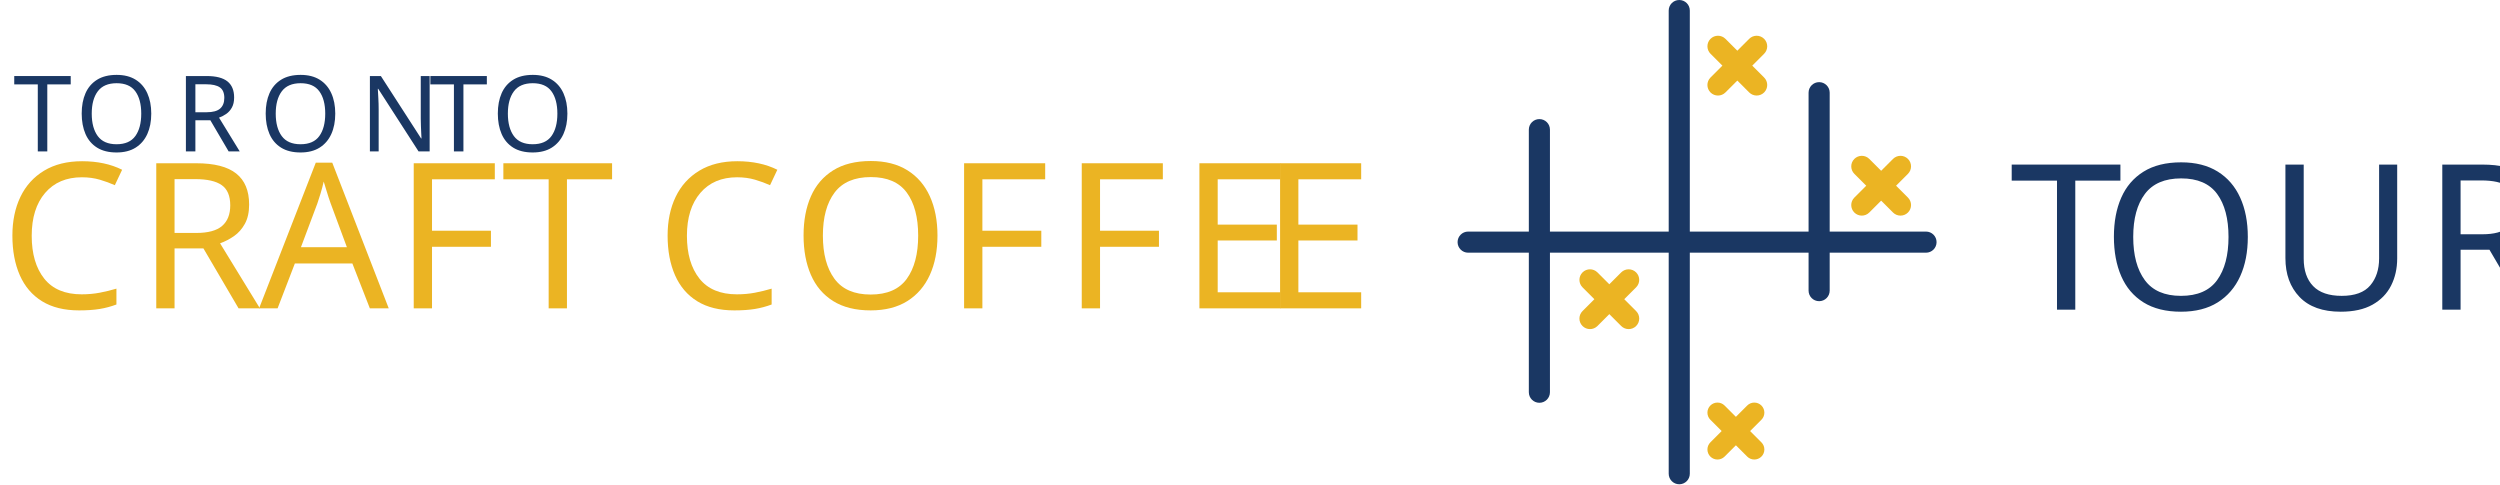
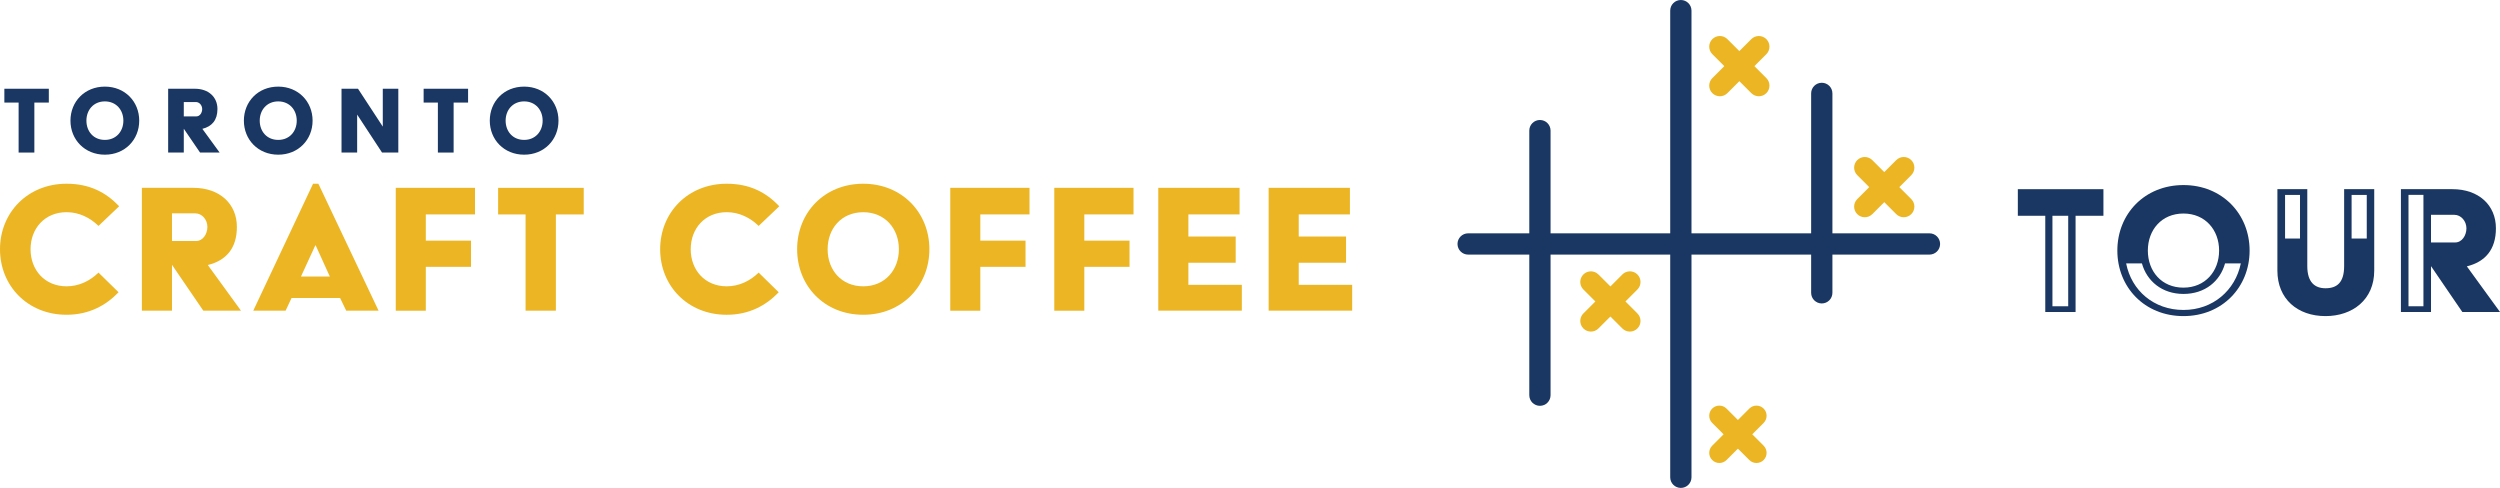
- <svg xmlns="http://www.w3.org/2000/svg" id="Layer_1" data-name="Layer 1" viewBox="0 0 1894.6 367">
-   <text transform="translate(1523 234.68)" style="font-size:154px;fill:#1a3763;font-family:AcierBATText-Noir, Acier BAT;letter-spacing:-0.006em">T<tspan x="69.61" y="0" style="letter-spacing:0.034em">OUR</tspan>
-   </text>
-   <text transform="translate(0 233.68)" style="font-size:154px;fill:#ebb423;font-family:AcierBATText-Solid, Acier BAT;letter-spacing:0.04em">CR<tspan x="196.35" y="0" style="letter-spacing:0.02em">A</tspan>
-     <tspan x="298.6" y="0" style="letter-spacing:0.08em">F</tspan>
-     <tspan x="379.92" y="0" style="letter-spacing:0.02em">T</tspan>
-   </text>
-   <rect x="1211.61" y="198.02" width="16" height="57.46" rx="8" ry="8" transform="translate(1921.66 1249.48) rotate(-135)" style="fill:#ebb423" />
-   <rect x="1211.61" y="198.02" width="16" height="57.46" rx="8" ry="8" transform="translate(196.88 928.81) rotate(-45)" style="fill:#ebb423" />
-   <rect x="1308.61" y="21.02" width="16" height="57.46" rx="8" ry="8" transform="translate(2212.41 1015.91) rotate(-135)" style="fill:#ebb423" />
-   <rect x="1308.61" y="21.02" width="16" height="57.46" rx="8" ry="8" transform="translate(350.45 945.55) rotate(-45)" style="fill:#ebb423" />
-   <rect x="1307.91" y="299.31" width="15.24" height="54.72" rx="7.62" ry="7.62" transform="translate(2014.76 1487.88) rotate(-135)" style="fill:#ebb423" />
-   <rect x="1307.91" y="299.31" width="15.24" height="54.72" rx="7.62" ry="7.62" transform="translate(154.32 1025.9) rotate(-45)" style="fill:#ebb423" />
-   <rect x="1417.61" y="112.02" width="16" height="57.46" rx="8" ry="8" transform="translate(2334.14 1248.33) rotate(-135)" style="fill:#ebb423" />
-   <rect x="1417.61" y="112.02" width="16" height="57.46" rx="8" ry="8" transform="translate(318.03 1049.28) rotate(-45)" style="fill:#ebb423" />
-   <path d="M1459.61,191.5h-347a8,8,0,0,1,0-16h347a8,8,0,0,1,0,16Z" style="fill:#1a3763" />
-   <path d="M1166.61,305.25a8,8,0,0,1-8-8v-199a8,8,0,0,1,16,0v199A8,8,0,0,1,1166.61,305.25Z" style="fill:#1a3763" />
-   <path d="M1272.61,367a8,8,0,0,1-8-8V8a8,8,0,0,1,16,0V359A8,8,0,0,1,1272.61,367Z" style="fill:#1a3763" />
-   <path d="M1378.61,228.25a8,8,0,0,1-8-8v-150a8,8,0,0,1,16,0v150A8,8,0,0,1,1378.61,228.25Z" style="fill:#1a3763" />
-   <text transform="translate(496.55 233.68)" style="font-size:154px;fill:#ebb423;font-family:AcierBATText-Solid, Acier BAT;letter-spacing:0.01em">C<tspan x="103.03" y="0" style="letter-spacing:0em">O</tspan>
-     <tspan x="219.14" y="0" style="letter-spacing:0.06em">FFE</tspan>
-     <tspan x="458.61" y="0" style="letter-spacing:0.04em">E</tspan>
-   </text>
-   <text transform="translate(10 114.75)" style="font-size:80px;fill:#1a3763;font-family:AcierBATText-Solid, Acier BAT;letter-spacing:0.13em">T<tspan x="47.04" y="0" style="letter-spacing:0.17em">ORON</tspan>
-     <tspan x="315.36" y="0">T</tspan>
-     <tspan x="362.4" y="0" style="letter-spacing:0.15em">O</tspan>
-   </text>
+ <svg xmlns="http://www.w3.org/2000/svg" viewBox="0 0 1880.43 367">
+   <defs>
+     <style>.a{fill:#1a3763;}.b{fill:#ecb523;}</style>
+   </defs>
+   <path class="a" d="M1538.4,162.3h-20.64v-20h64.38v20h-20.95v72.38H1538.4Zm17.25,68.07V162.3h-11.86v68.07Z" />
+   <path class="a" d="M1642.35,139.2c29.11,0,49.74,21.71,49.74,49.28s-20.64,49.28-49.74,49.28c-29.26,0-49.74-21.71-49.74-49.28S1613.09,139.2,1642.35,139.2Zm0,93.94c22.18,0,39-14.79,43.12-35h-11.86c-3.7,13.4-15.09,22.95-31.26,22.95s-27.57-9.7-31.26-22.95h-11.86C1603.23,218.51,1620,233.14,1642.35,233.14Zm0-16.79c16.33,0,26.8-12.32,26.8-27.87s-10.47-27.87-26.8-27.87c-16.48,0-26.8,12.32-26.8,27.88S1625.87,216.36,1642.35,216.36Z" />
+   <path class="a" d="M1713,142.28h22.48v57.91c0,12.32,5.85,16.63,13.71,16.63,8.62,0,14-4.31,14-16.63V142.28h22.64v61.29c0,21.87-16.32,34.19-36.65,34.19-21.1,0-36.19-12.94-36.19-34.19ZM1730,179.4v-32.8h-11.24v32.8Zm50.21,0v-32.8h-11.4v32.8Z" />
+   <path class="a" d="M1805.9,142.28h38.66c19.87,0,32.8,12,32.8,29.42,0,16.17-8.16,25.26-21.87,28.65l24.95,34.34H1852.1l-23.56-34.5v34.5H1805.9Zm16.94,88.09V146.59h-11.24v83.78Zm23.87-48c5.08,0,8.47-5.24,8.47-10.63s-4-10.16-9.09-10.16h-17.56v20.79Z" />
+   <path class="b" d="M50.05,138.2c17.56,0,29.72,6.62,39.58,16.94L74.08,169.92c-6.47-6.31-14.78-10.32-24-10.32-16.48,0-27.1,12.32-27.1,27.88s10.63,27.88,27.1,27.88c9.24,0,17.56-4,24-10.32l15.09,14.78c-9.24,9.7-22,16.94-39.12,16.94C20.79,236.76,0,215,0,187.48S20.79,138.2,50.05,138.2Z" />
+   <path class="b" d="M106.72,141.28h38.66c19.87,0,32.8,12,32.8,29.42,0,16.17-8.16,25.26-21.87,28.64l24.95,34.34H152.92l-23.56-34.5v34.5H106.72Zm40.81,40c5.08,0,8.47-5.24,8.47-10.63s-4-10.17-9.09-10.17H129.36v20.79Z" />
+   <path class="b" d="M235.47,138.2h4l45.28,95.48H260.42l-4.62-9.55H219.3l-4.47,9.55H190.5ZM248.09,208l-10.63-23.41h-.31L226.38,208Z" />
+   <path class="b" d="M297.68,141.28h59.6v20h-37V181h34v19.71h-34v33H297.68Z" />
+   <path class="b" d="M395.32,161.3H374.68v-20h64.38v20H418.11v72.38H395.32Z" />
+   <rect class="b" x="1203.29" y="198.02" width="16" height="57.46" rx="8" ry="8" transform="translate(1907.47 1243.6) rotate(-135)" />
+   <rect class="b" x="1203.29" y="198.02" width="16" height="57.46" rx="8" ry="8" transform="translate(194.44 922.93) rotate(-45)" />
+   <rect class="b" x="1300.29" y="21.02" width="16" height="57.46" rx="8" ry="8" transform="translate(2198.21 1010.03) rotate(-135)" />
+   <rect class="b" x="1300.29" y="21.02" width="16" height="57.46" rx="8" ry="8" transform="translate(348.01 939.67) rotate(-45)" />
+   <rect class="b" x="1299.59" y="299.31" width="15.24" height="54.72" rx="7.62" ry="7.62" transform="translate(2000.56 1482) rotate(-135)" />
+   <rect class="b" x="1299.59" y="299.31" width="15.24" height="54.72" rx="7.62" ry="7.62" transform="translate(151.88 1020.02) rotate(-45)" />
+   <rect class="b" x="1409.29" y="112.02" width="16" height="57.46" rx="8" ry="8" transform="translate(2319.94 1242.45) rotate(-135)" />
+   <rect class="b" x="1409.29" y="112.02" width="16" height="57.46" rx="8" ry="8" transform="translate(315.59 1043.4) rotate(-45)" />
+   <path class="a" d="M1451.29,191.5h-347a8,8,0,0,1,0-16h347a8,8,0,0,1,0,16Z" />
+   <path class="a" d="M1158.29,305.25a8,8,0,0,1-8-8v-199a8,8,0,0,1,16,0v199A8,8,0,0,1,1158.29,305.25Z" />
+   <path class="a" d="M1264.29,367a8,8,0,0,1-8-8V8a8,8,0,0,1,16,0V359A8,8,0,0,1,1264.29,367Z" />
+   <path class="a" d="M1370.29,228.25a8,8,0,0,1-8-8v-150a8,8,0,0,1,16,0v150A8,8,0,0,1,1370.29,228.25Z" />
+   <path class="b" d="M546.6,138.2c17.56,0,29.72,6.62,39.58,16.94l-15.55,14.78c-6.47-6.31-14.78-10.32-24-10.32-16.48,0-27.1,12.32-27.1,27.88s10.63,27.88,27.1,27.88c9.24,0,17.56-4,24-10.32l15.09,14.79c-9.24,9.7-22,16.94-39.12,16.94-29.26,0-50.05-21.71-50.05-49.28S517.34,138.2,546.6,138.2Z" />
+   <path class="b" d="M649.32,138.2c29.11,0,49.74,21.71,49.74,49.28s-20.64,49.28-49.74,49.28c-29.26,0-49.74-21.71-49.74-49.28S620.06,138.2,649.32,138.2Zm0,77.16c16.33,0,26.8-12.32,26.8-27.87s-10.47-27.87-26.8-27.87c-16.48,0-26.8,12.32-26.8,27.88S632.84,215.36,649.32,215.36Z" />
+   <path class="b" d="M714.77,141.28h59.6v20h-37V181h34v19.71h-34v33H714.77Z" />
+   <path class="b" d="M793,141.28h59.6v20h-37V181h34v19.71h-34v33H793Z" />
+   <path class="b" d="M871.23,141.28h61.14v20h-38.5v16.63h35.58v19.71H893.87v16.63h40.2v19.41H871.23Z" />
+   <path class="b" d="M954.23,141.28h61.14v20h-38.5v16.63h35.58v19.71H976.87v16.63h40.2v19.41H954.23Z" />
+   <path class="a" d="M14,77.15H3.28V66.75H36.72v10.4H25.84v37.6H14Z" />
+   <path class="a" d="M78.88,65.15c15.12,0,25.84,11.28,25.84,25.6S94,116.35,78.88,116.35,53,105.07,53,90.75,63.68,65.15,78.88,65.15Zm0,40.08c8.48,0,13.92-6.4,13.92-14.48S87.36,76.27,78.88,76.27,65,82.67,65,90.75,70.32,105.23,78.88,105.23Z" />
+   <path class="a" d="M126.48,66.75h20.08c10.32,0,17,6.24,17,15.28,0,8.4-4.24,13.12-11.36,14.88l13,17.84H150.48L138.24,96.83v17.92H126.48Zm21.2,20.8c2.64,0,4.4-2.72,4.4-5.52s-2.08-5.28-4.72-5.28h-9.12v10.8Z" />
+   <path class="a" d="M209.28,65.15c15.12,0,25.84,11.28,25.84,25.6s-10.72,25.6-25.84,25.6-25.84-11.28-25.84-25.6S194.08,65.15,209.28,65.15Zm0,40.08c8.48,0,13.92-6.4,13.92-14.48s-5.44-14.48-13.92-14.48-13.92,6.4-13.92,14.48S200.72,105.23,209.28,105.23Z" />
+   <path class="a" d="M256.88,66.75h12.4l18.64,28.48V66.75H299.6v48H287.36L268.64,86.19v28.56H256.88Z" />
+   <path class="a" d="M329.36,77.15H318.64V66.75h33.44v10.4H341.2v37.6H329.36Z" />
+   <path class="a" d="M394.24,65.15c15.12,0,25.84,11.28,25.84,25.6s-10.72,25.6-25.84,25.6-25.84-11.28-25.84-25.6S379,65.15,394.24,65.15Zm0,40.08c8.48,0,13.92-6.4,13.92-14.48s-5.44-14.48-13.92-14.48-13.92,6.4-13.92,14.48S385.68,105.23,394.24,105.23Z" />
</svg>
